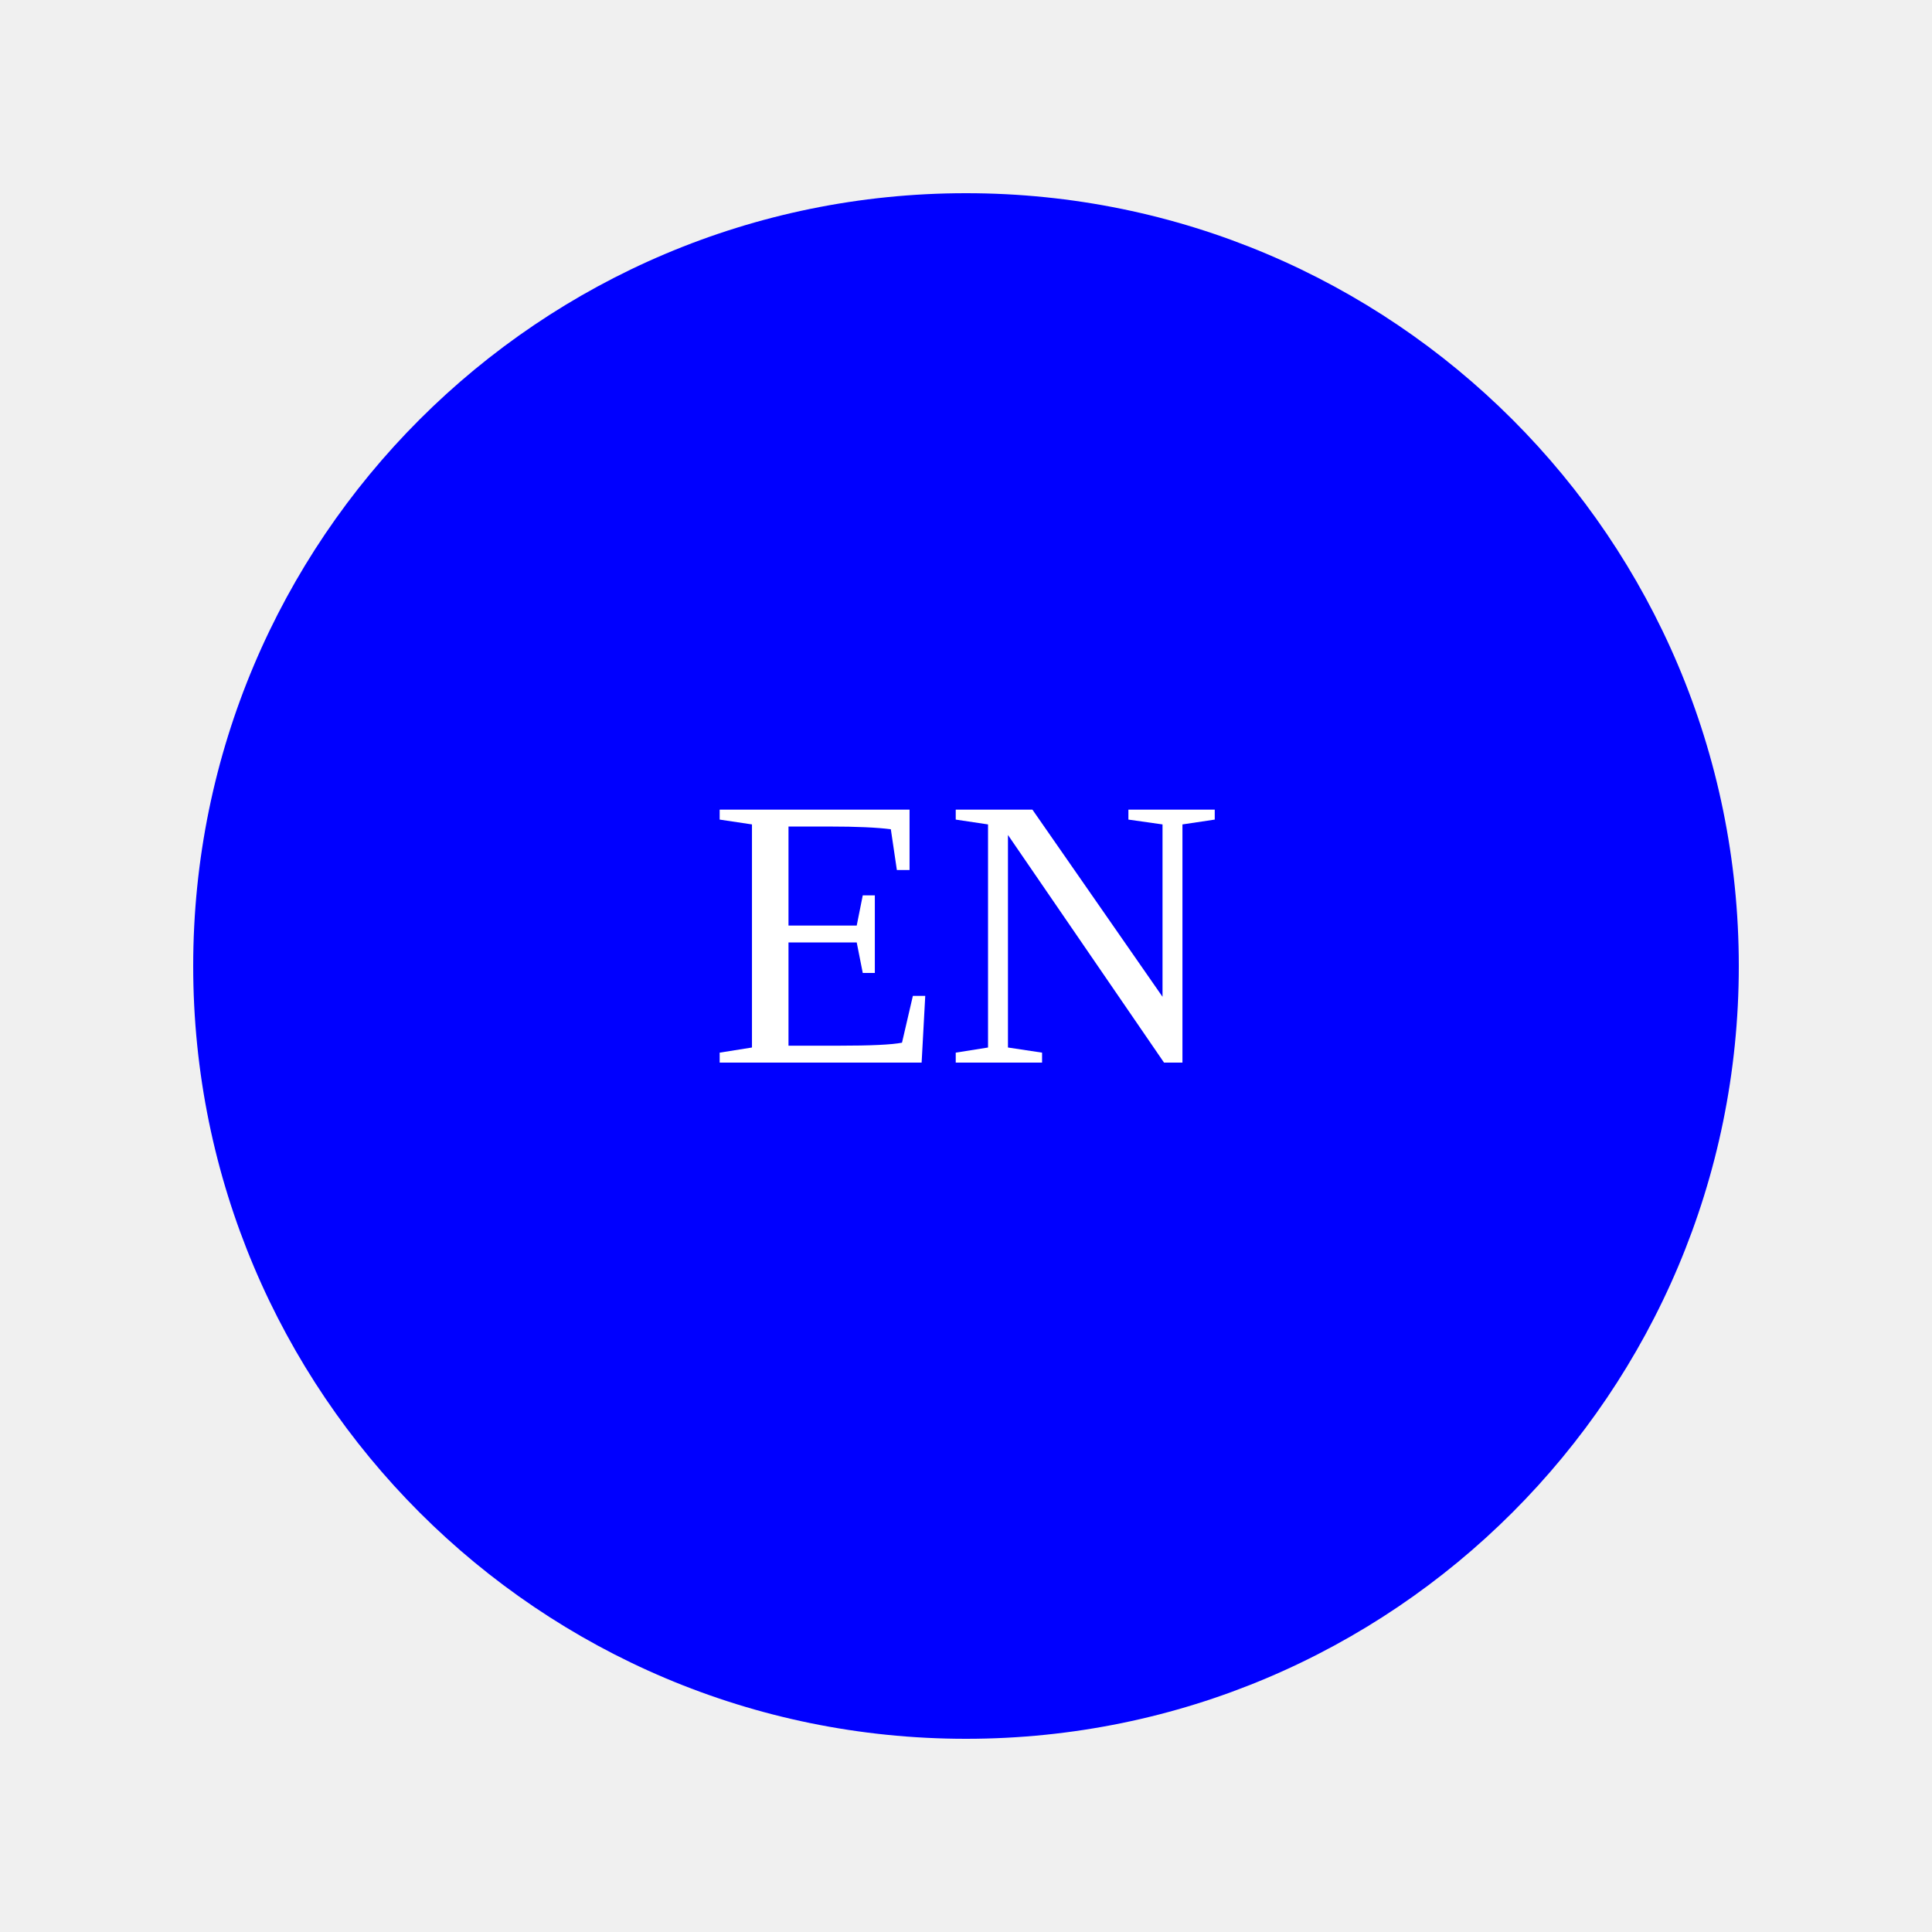
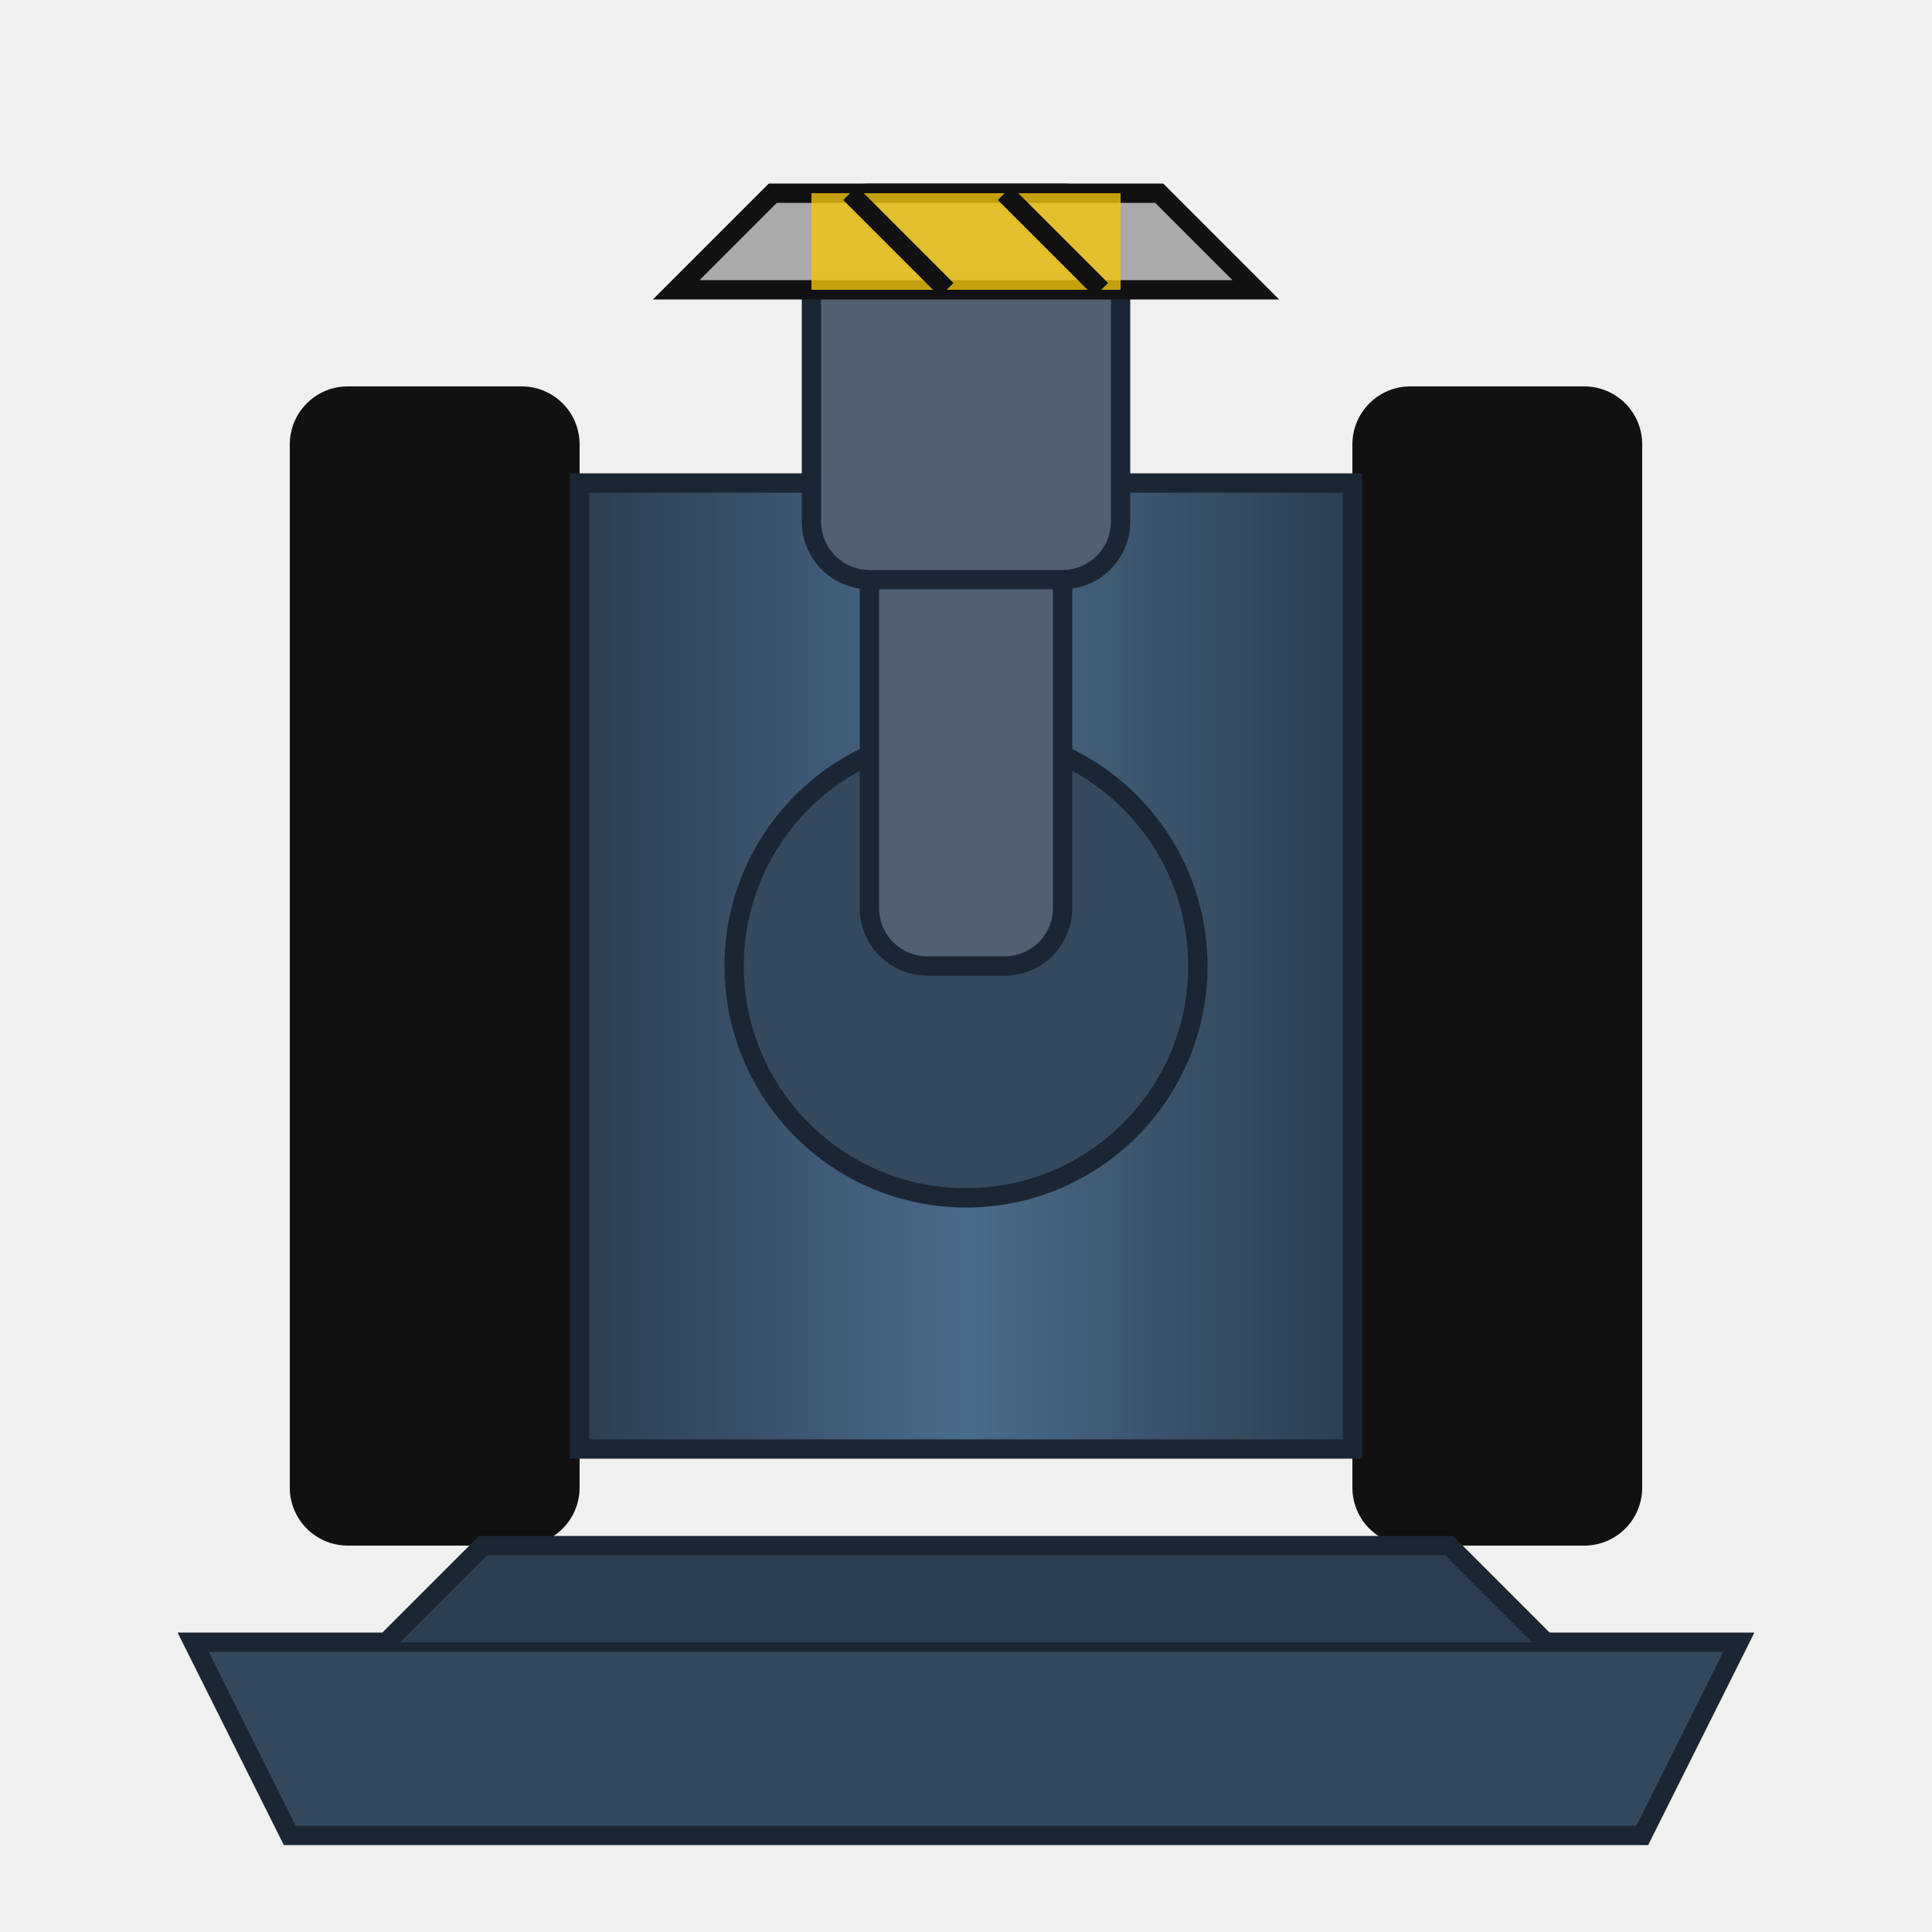
- <svg xmlns="http://www.w3.org/2000/svg" width="100" height="100">
-   <circle cx="50" cy="50" r="40" fill="blue" />
-   <text x="50" y="55" font-size="20" text-anchor="middle" fill="white">EN</text>
+ <svg xmlns="http://www.w3.org/2000/svg" viewBox="0 0 100 100">
+   <defs>
+     <linearGradient id="bodyGradBlue" x1="0%" y1="0%" x2="100%" y2="0%">
+       <stop offset="0%" stop-color="#2c3e50" />
+       <stop offset="50%" stop-color="#4a6b8a" />
+       <stop offset="100%" stop-color="#2c3e50" />
+     </linearGradient>
+   </defs>
+   <g>
+     <rect x="15" y="20" width="15" height="60" rx="3" fill="#111" />
+     <rect x="70" y="20" width="15" height="60" rx="3" fill="#111" />
+     <path d="M10 85 L90 85 L85 95 L15 95 Z" fill="#34495e" stroke="#1a2634" />
+     <path d="M20 85 L25 80 L75 80 L80 85" fill="#2c3e50" stroke="#1a2634" />
+     <rect x="30" y="25" width="40" height="50" fill="url(#bodyGradBlue)" stroke="#1a2634" />
+     <circle cx="50" cy="50" r="12" fill="#34495e" stroke="#1a2634" />
+     <rect x="45" y="25" width="10" height="25" rx="3" fill="#506070" stroke="#1a2634" />
+     <rect x="42" y="10" width="16" height="20" rx="3" fill="#506070" stroke="#1a2634" />
+     <path d="M40 10 L60 10 L65 15 L35 15 Z" fill="#aaa" stroke="#111" />
+     <rect x="42" y="10" width="16" height="5" fill="#f1c40f" stroke="none" opacity="0.8" />
+     <path d="M44 10 L49 15 M52 10 L57 15" stroke="#111" stroke-width="1" />
+   </g>
</svg>
